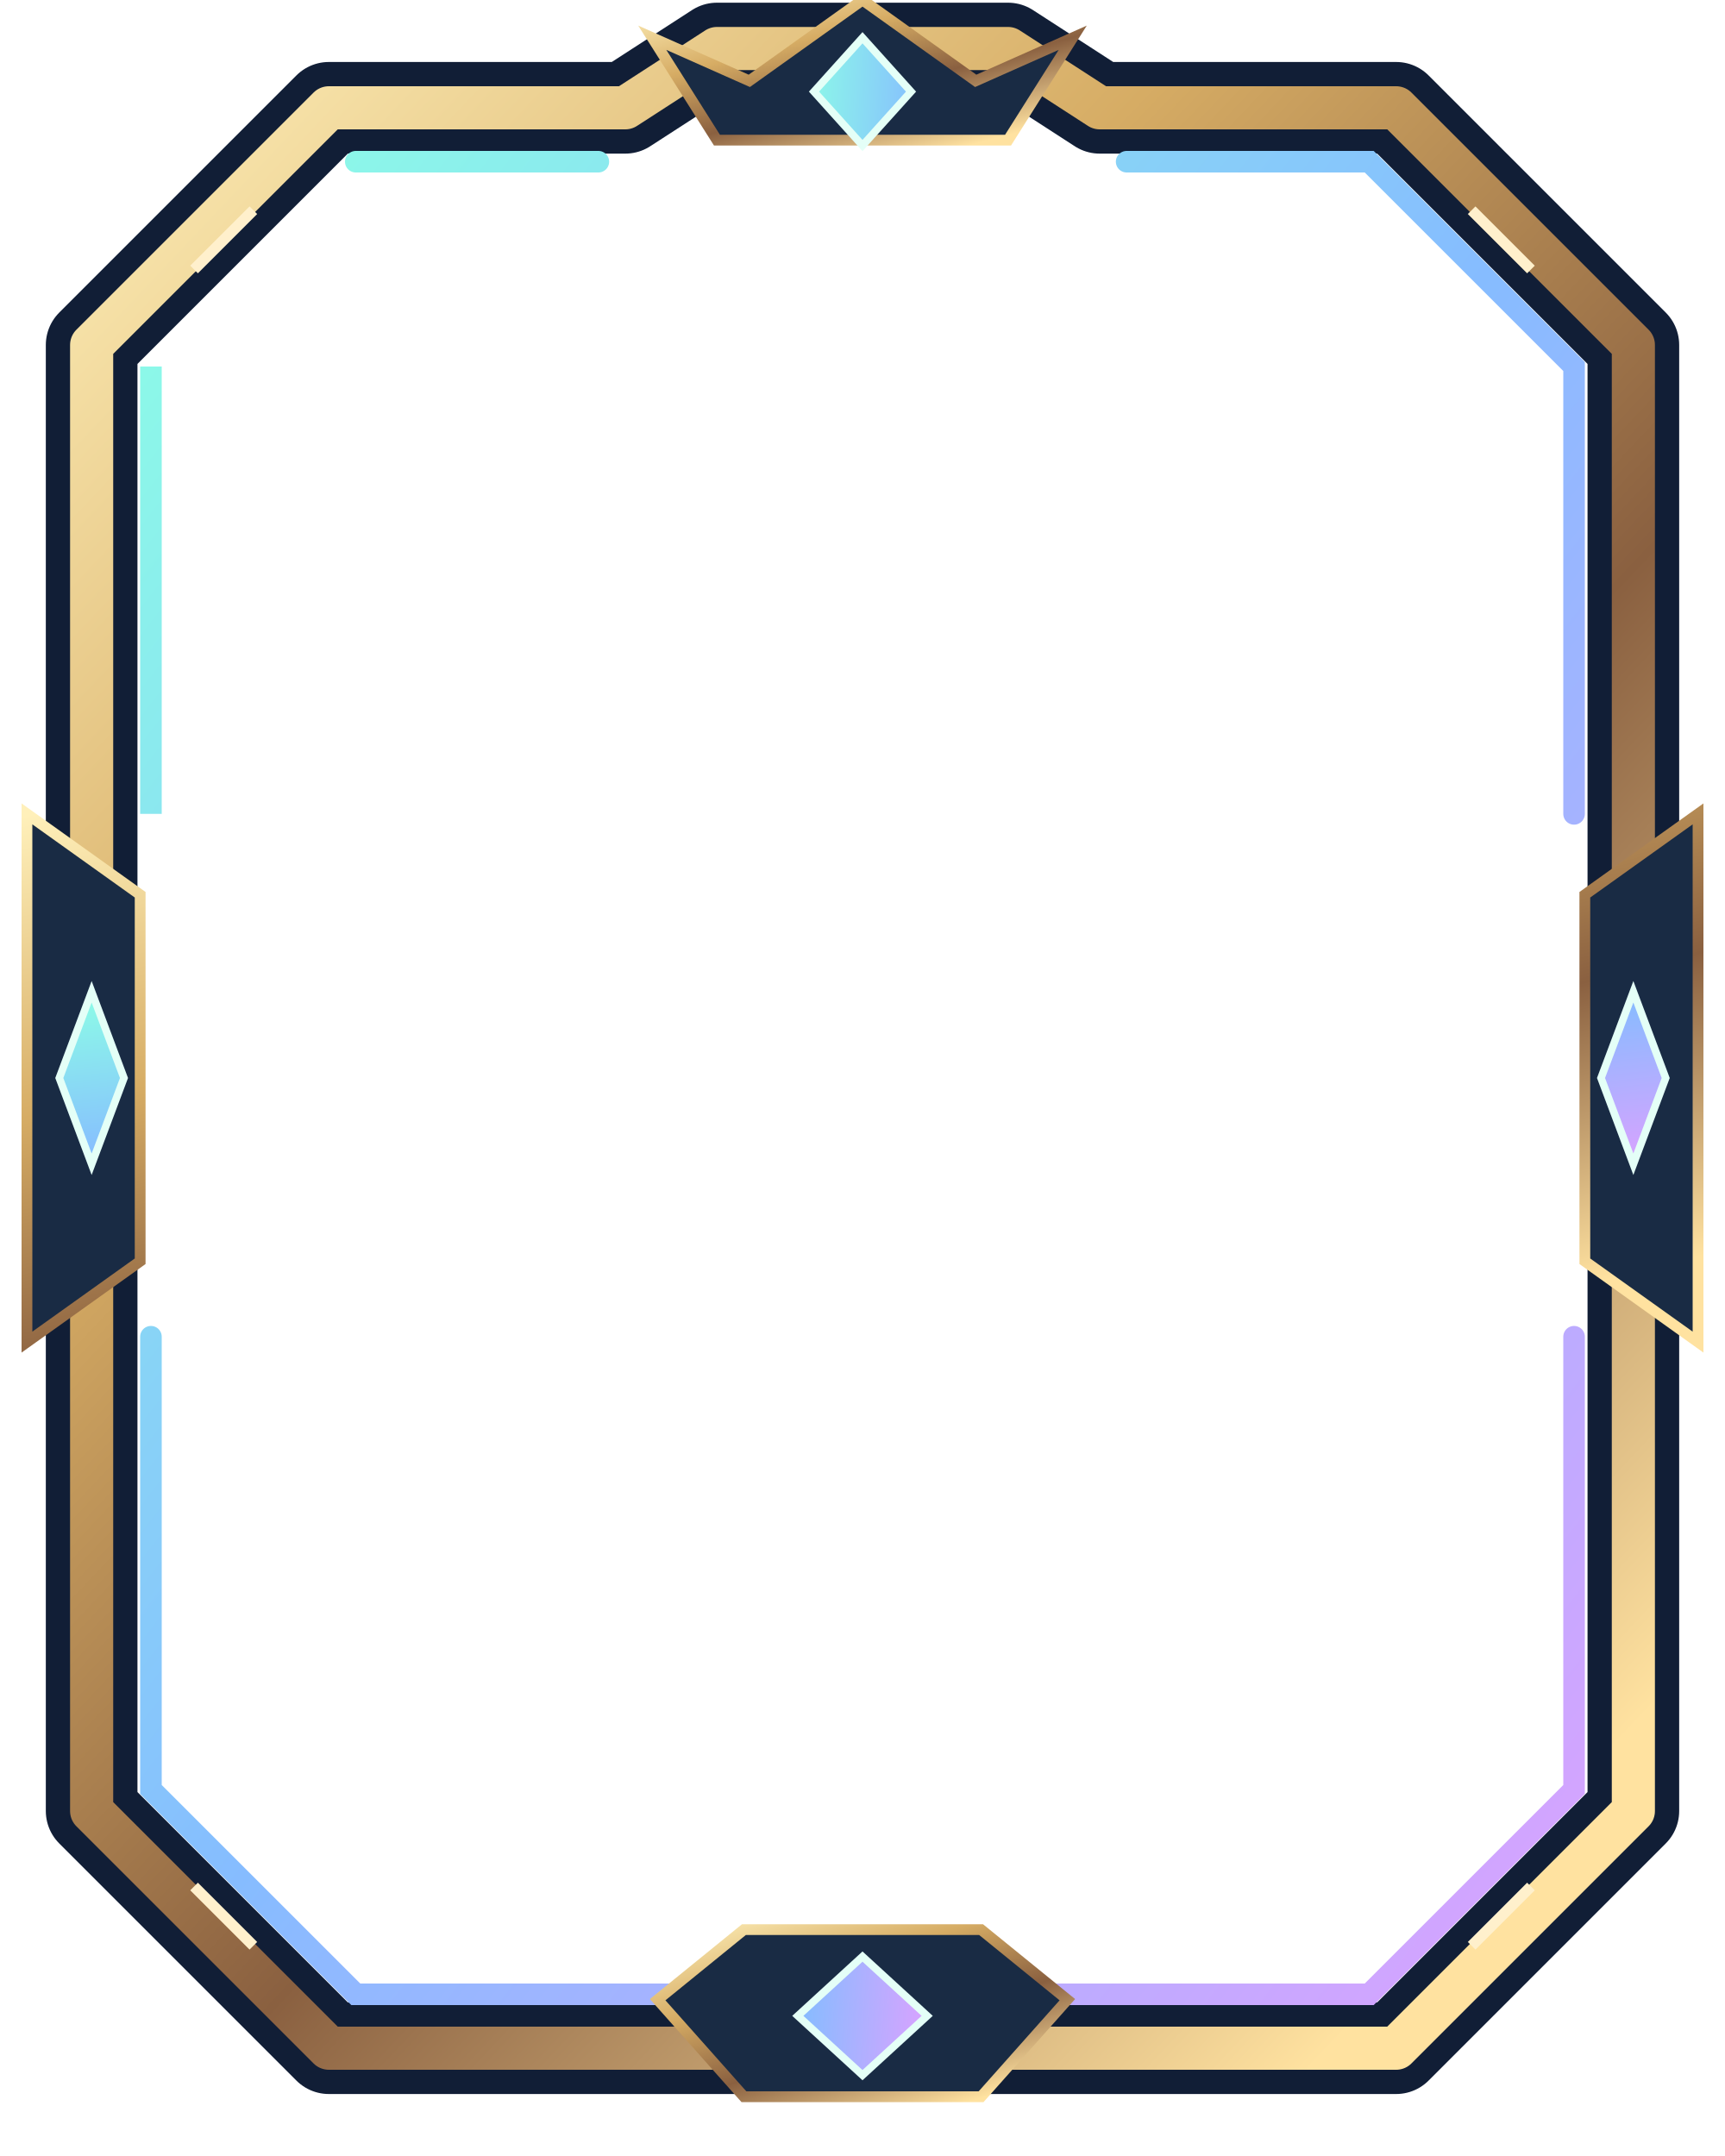
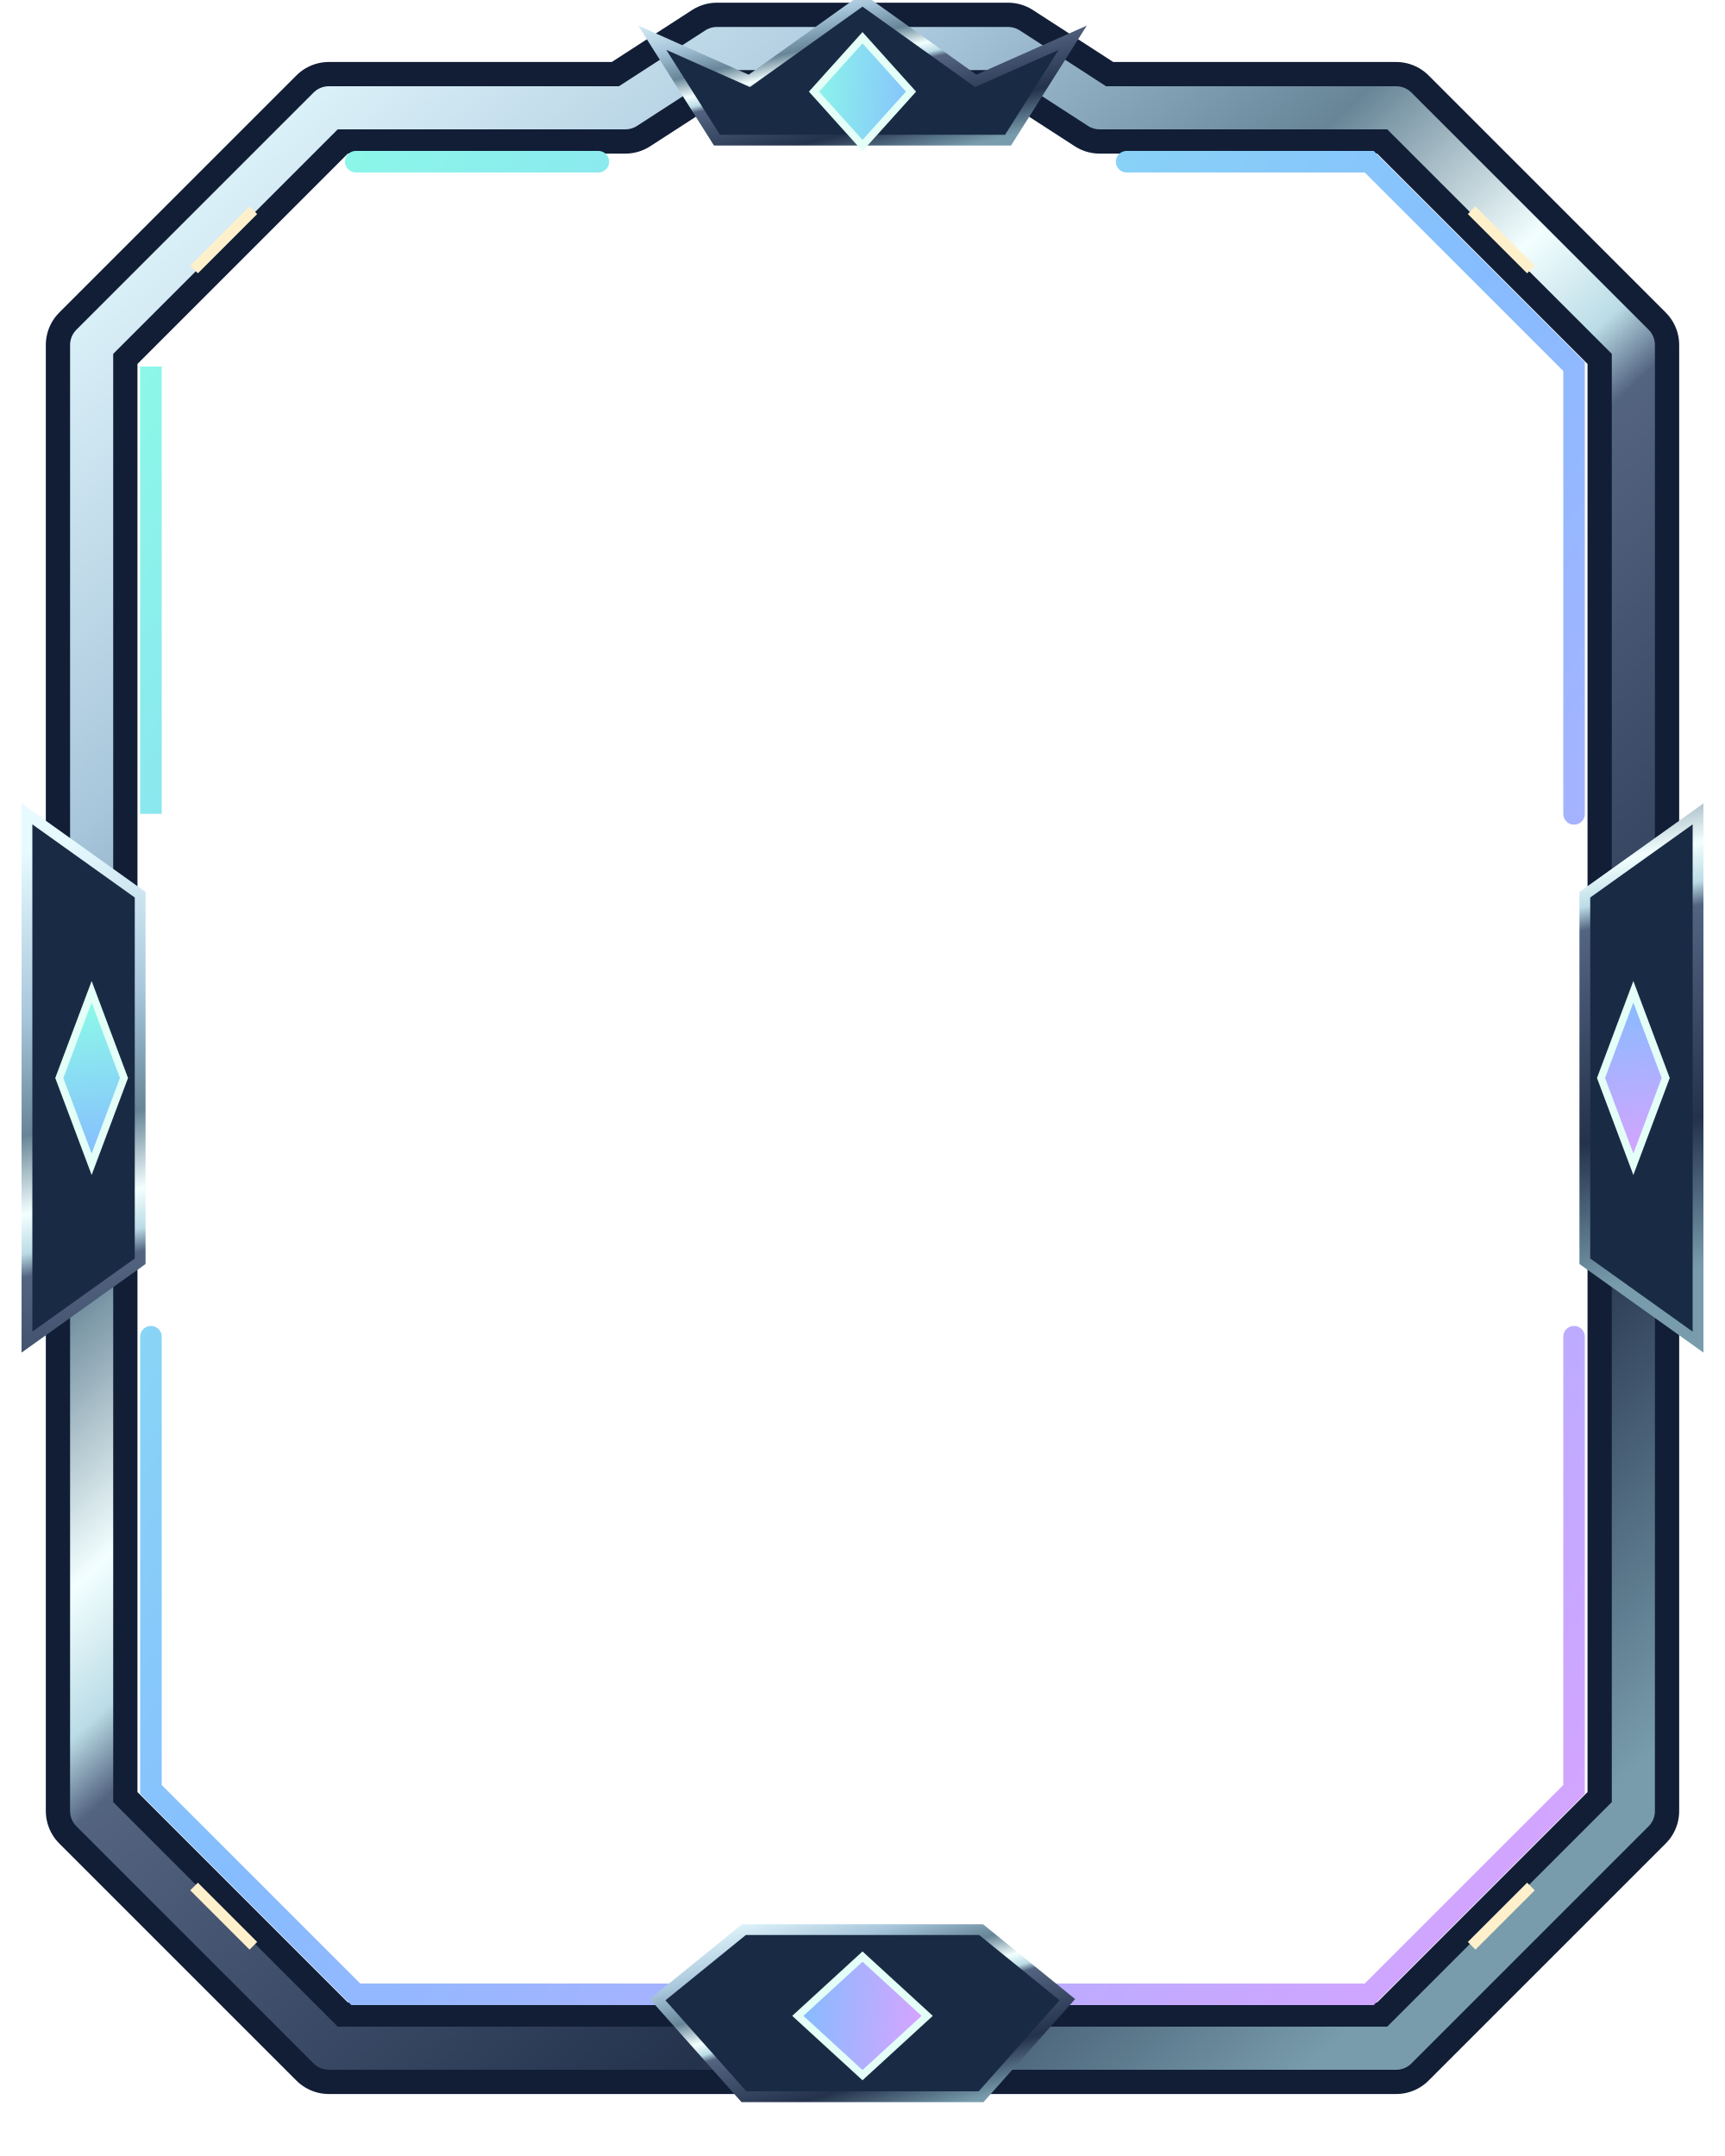
<svg xmlns="http://www.w3.org/2000/svg" viewBox="0 0 320 400" role="img" aria-label="VIP Marquee neon crystal frame">
  <defs>
-     <linearGradient id="metal" x2=".8" y2="1">
-       <stop stop-color="#fff0ba" />
-       <stop offset=".35" stop-color="#d6ac64" />
-       <stop offset=".65" stop-color="#8a6040" />
-       <stop offset="1" stop-color="#ffe2a0" />
+     <linearGradient id="metal" x1=".1" y1="0" x2=".8" y2="1">
+       <stop offset="0" stop-color="#e6faff" />
+       <stop offset=".21" stop-color="#a8c6db" />
+       <stop offset=".36" stop-color="#678597" />
+       <stop offset=".46" stop-color="#f3ffff" />
+       <stop offset=".51" stop-color="#bbdce6" />
+       <stop offset=".54" stop-color="#536481" />
+       <stop offset=".81" stop-color="#24324c" />
+       <stop offset="1" stop-color="#789cac" />
    </linearGradient>
    <linearGradient id="neon" x2="1" y2="1">
      <stop stop-color="#8dffe6" />
      <stop offset=".5" stop-color="#86bcff" />
      <stop offset="1" stop-color="#dba2ff" />
    </linearGradient>
  </defs>
  <path d="M61 20H116L133 9H187L204 20H259L303 64V336L259 380H61L17 336V64Z" fill="none" stroke="#111e36" stroke-width="17" stroke-linejoin="round" />
  <path d="M61 20H116L133 9H187L204 20H259L303 64V336L259 380H61L17 336V64Z" fill="none" stroke="url(#metal)" stroke-width="8" stroke-linejoin="round" />
  <path d="M66 30H111M209 30H254L292 68V151M292 248V332L254 370H66L28 332V248M28 151V68Z" fill="none" stroke="url(#neon)" stroke-width="4" stroke-linecap="round" />
  <g fill="#192b44" stroke="url(#metal)" stroke-width="2">
    <path d="M5 151L26 166V234L5 249Z M315 151L294 166V234L315 249Z" />
    <path d="M121 7L133 26H187L199 7L181 15L160 0L139 15Z" />
    <path d="M122 371L138 358H182L198 371L182 389H138Z" />
  </g>
  <g fill="url(#neon)" stroke="#e4fff7" stroke-width="1.4">
    <path d="M160 7L169 17L160 27L151 17Z M160 363L172 374L160 385L148 374Z" />
    <path d="M17 184L23 200L17 216L11 200Z M303 184L309 200L303 216L297 200Z" />
  </g>
  <g stroke="#fff0cc" stroke-width="2" fill="none">
    <path d="M47 39L36 50M273 39L284 50M47 361L36 350M273 361L284 350" />
  </g>
</svg>
